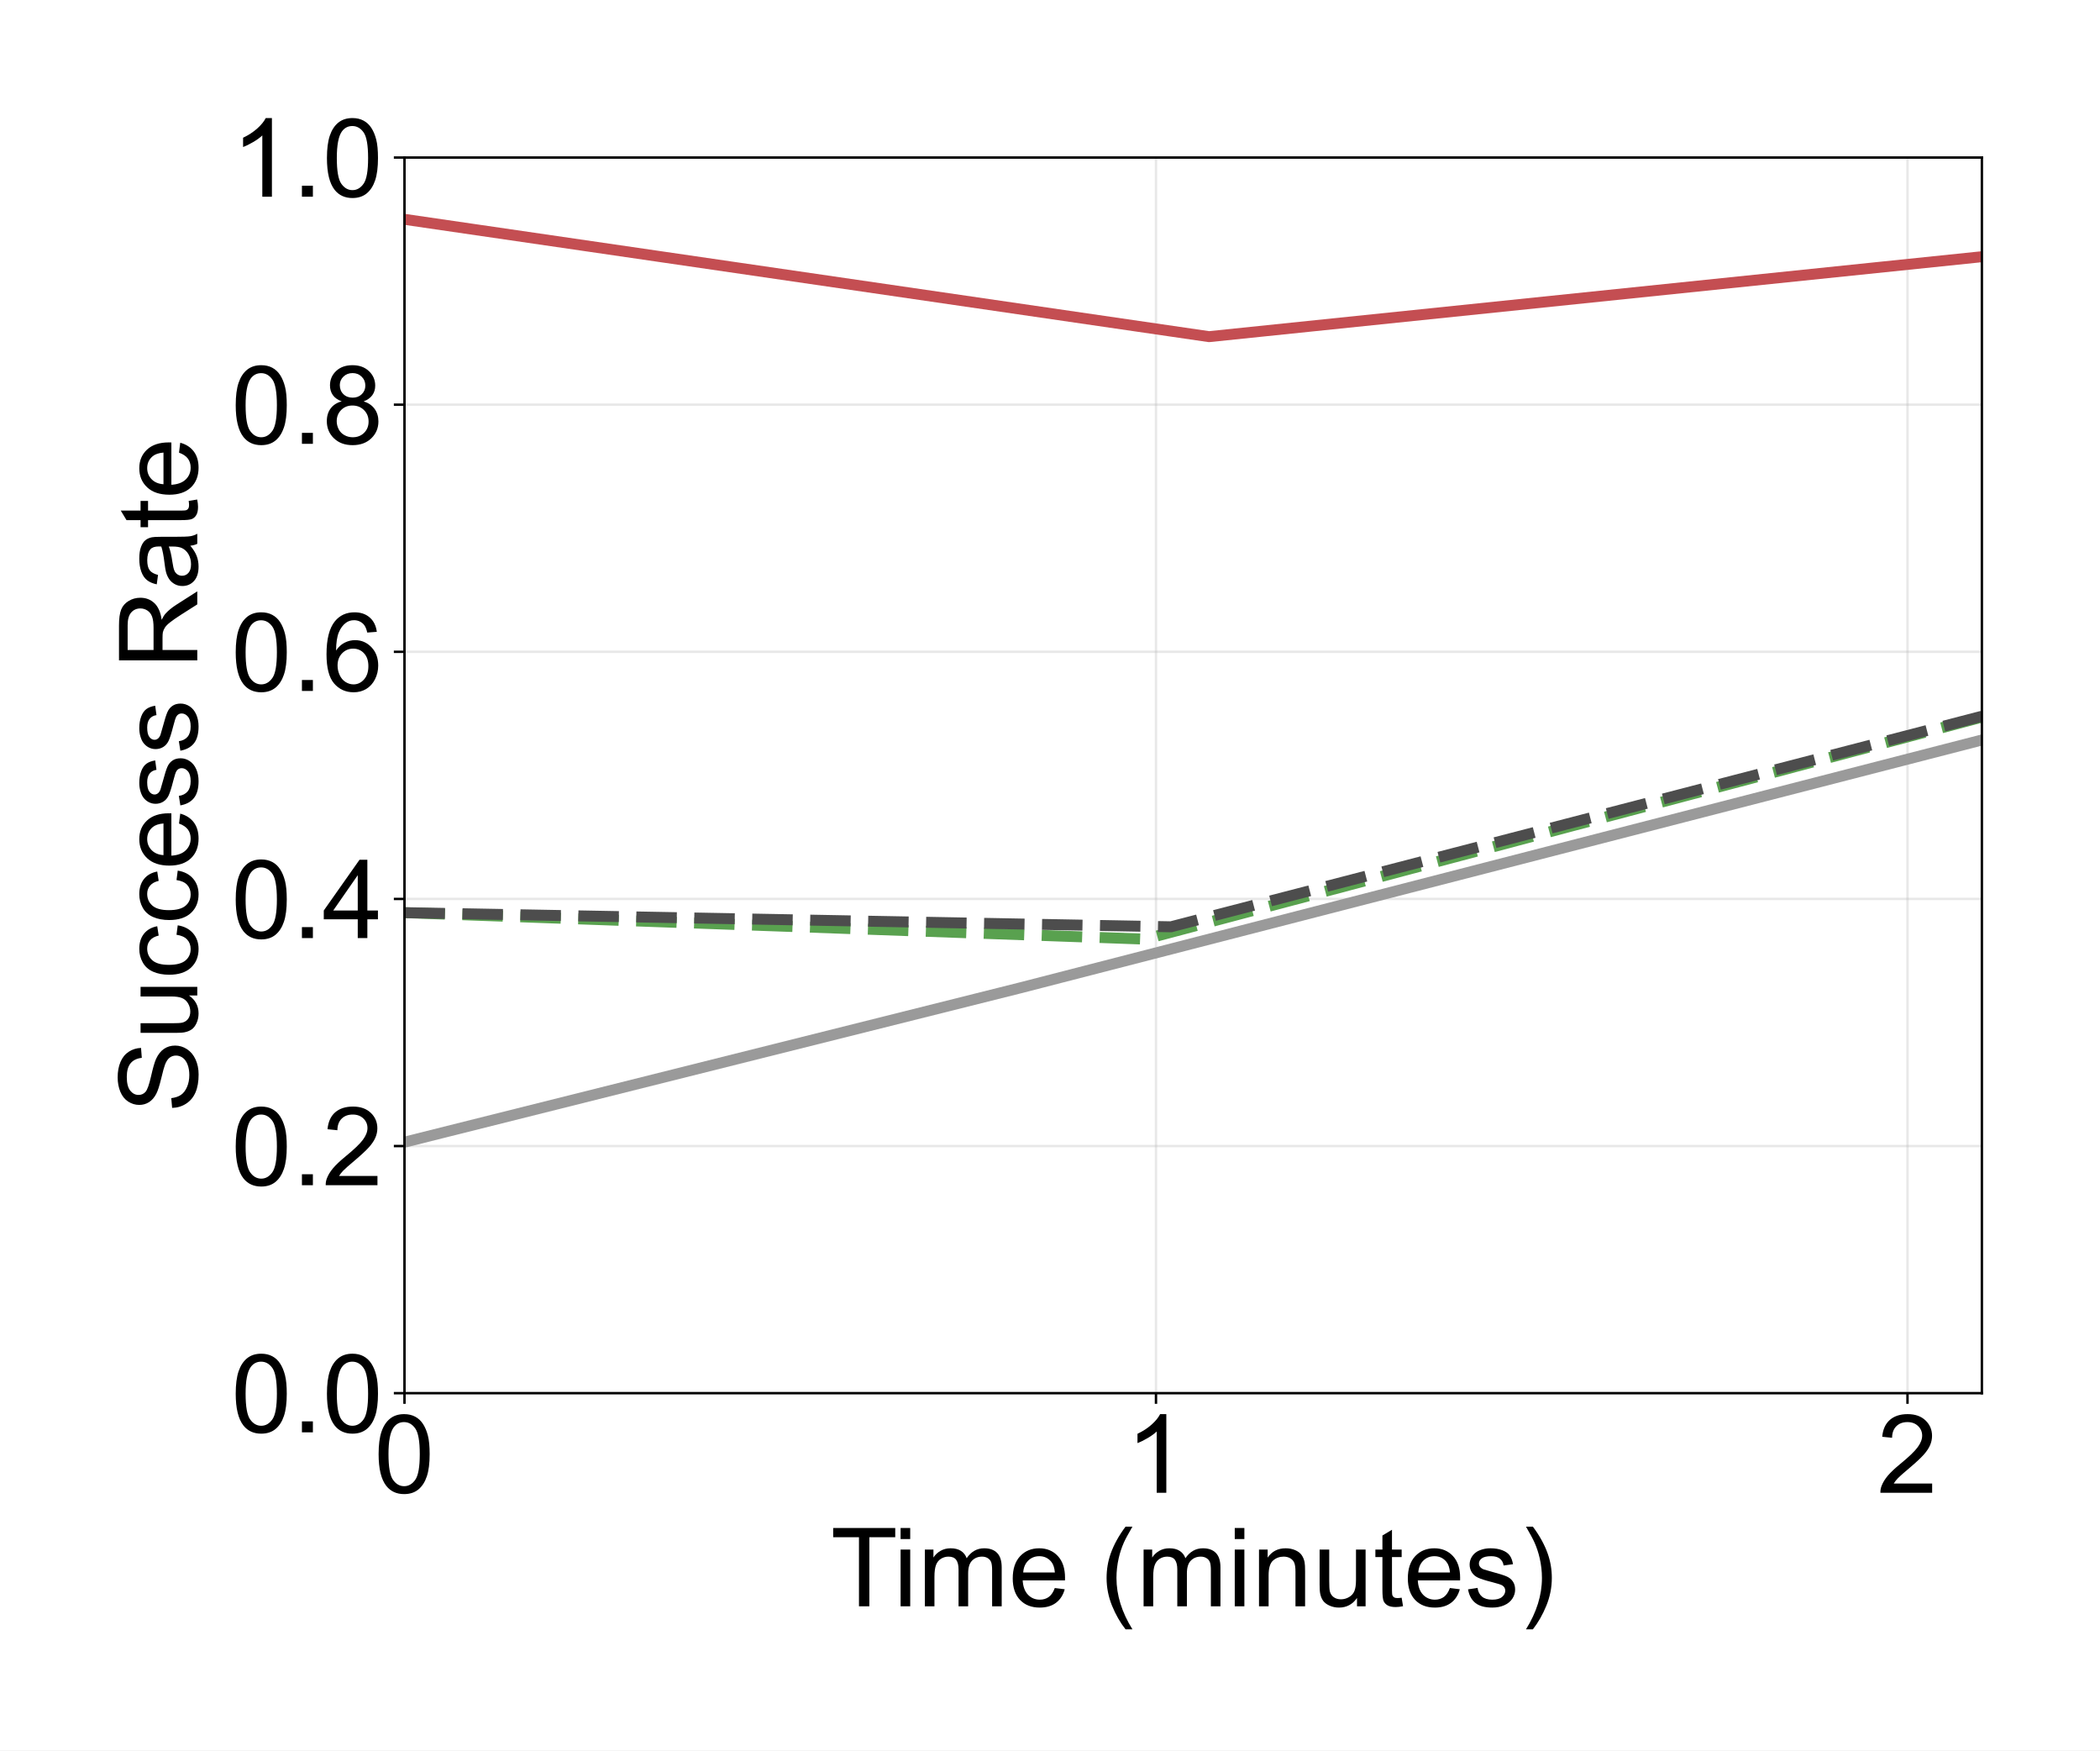
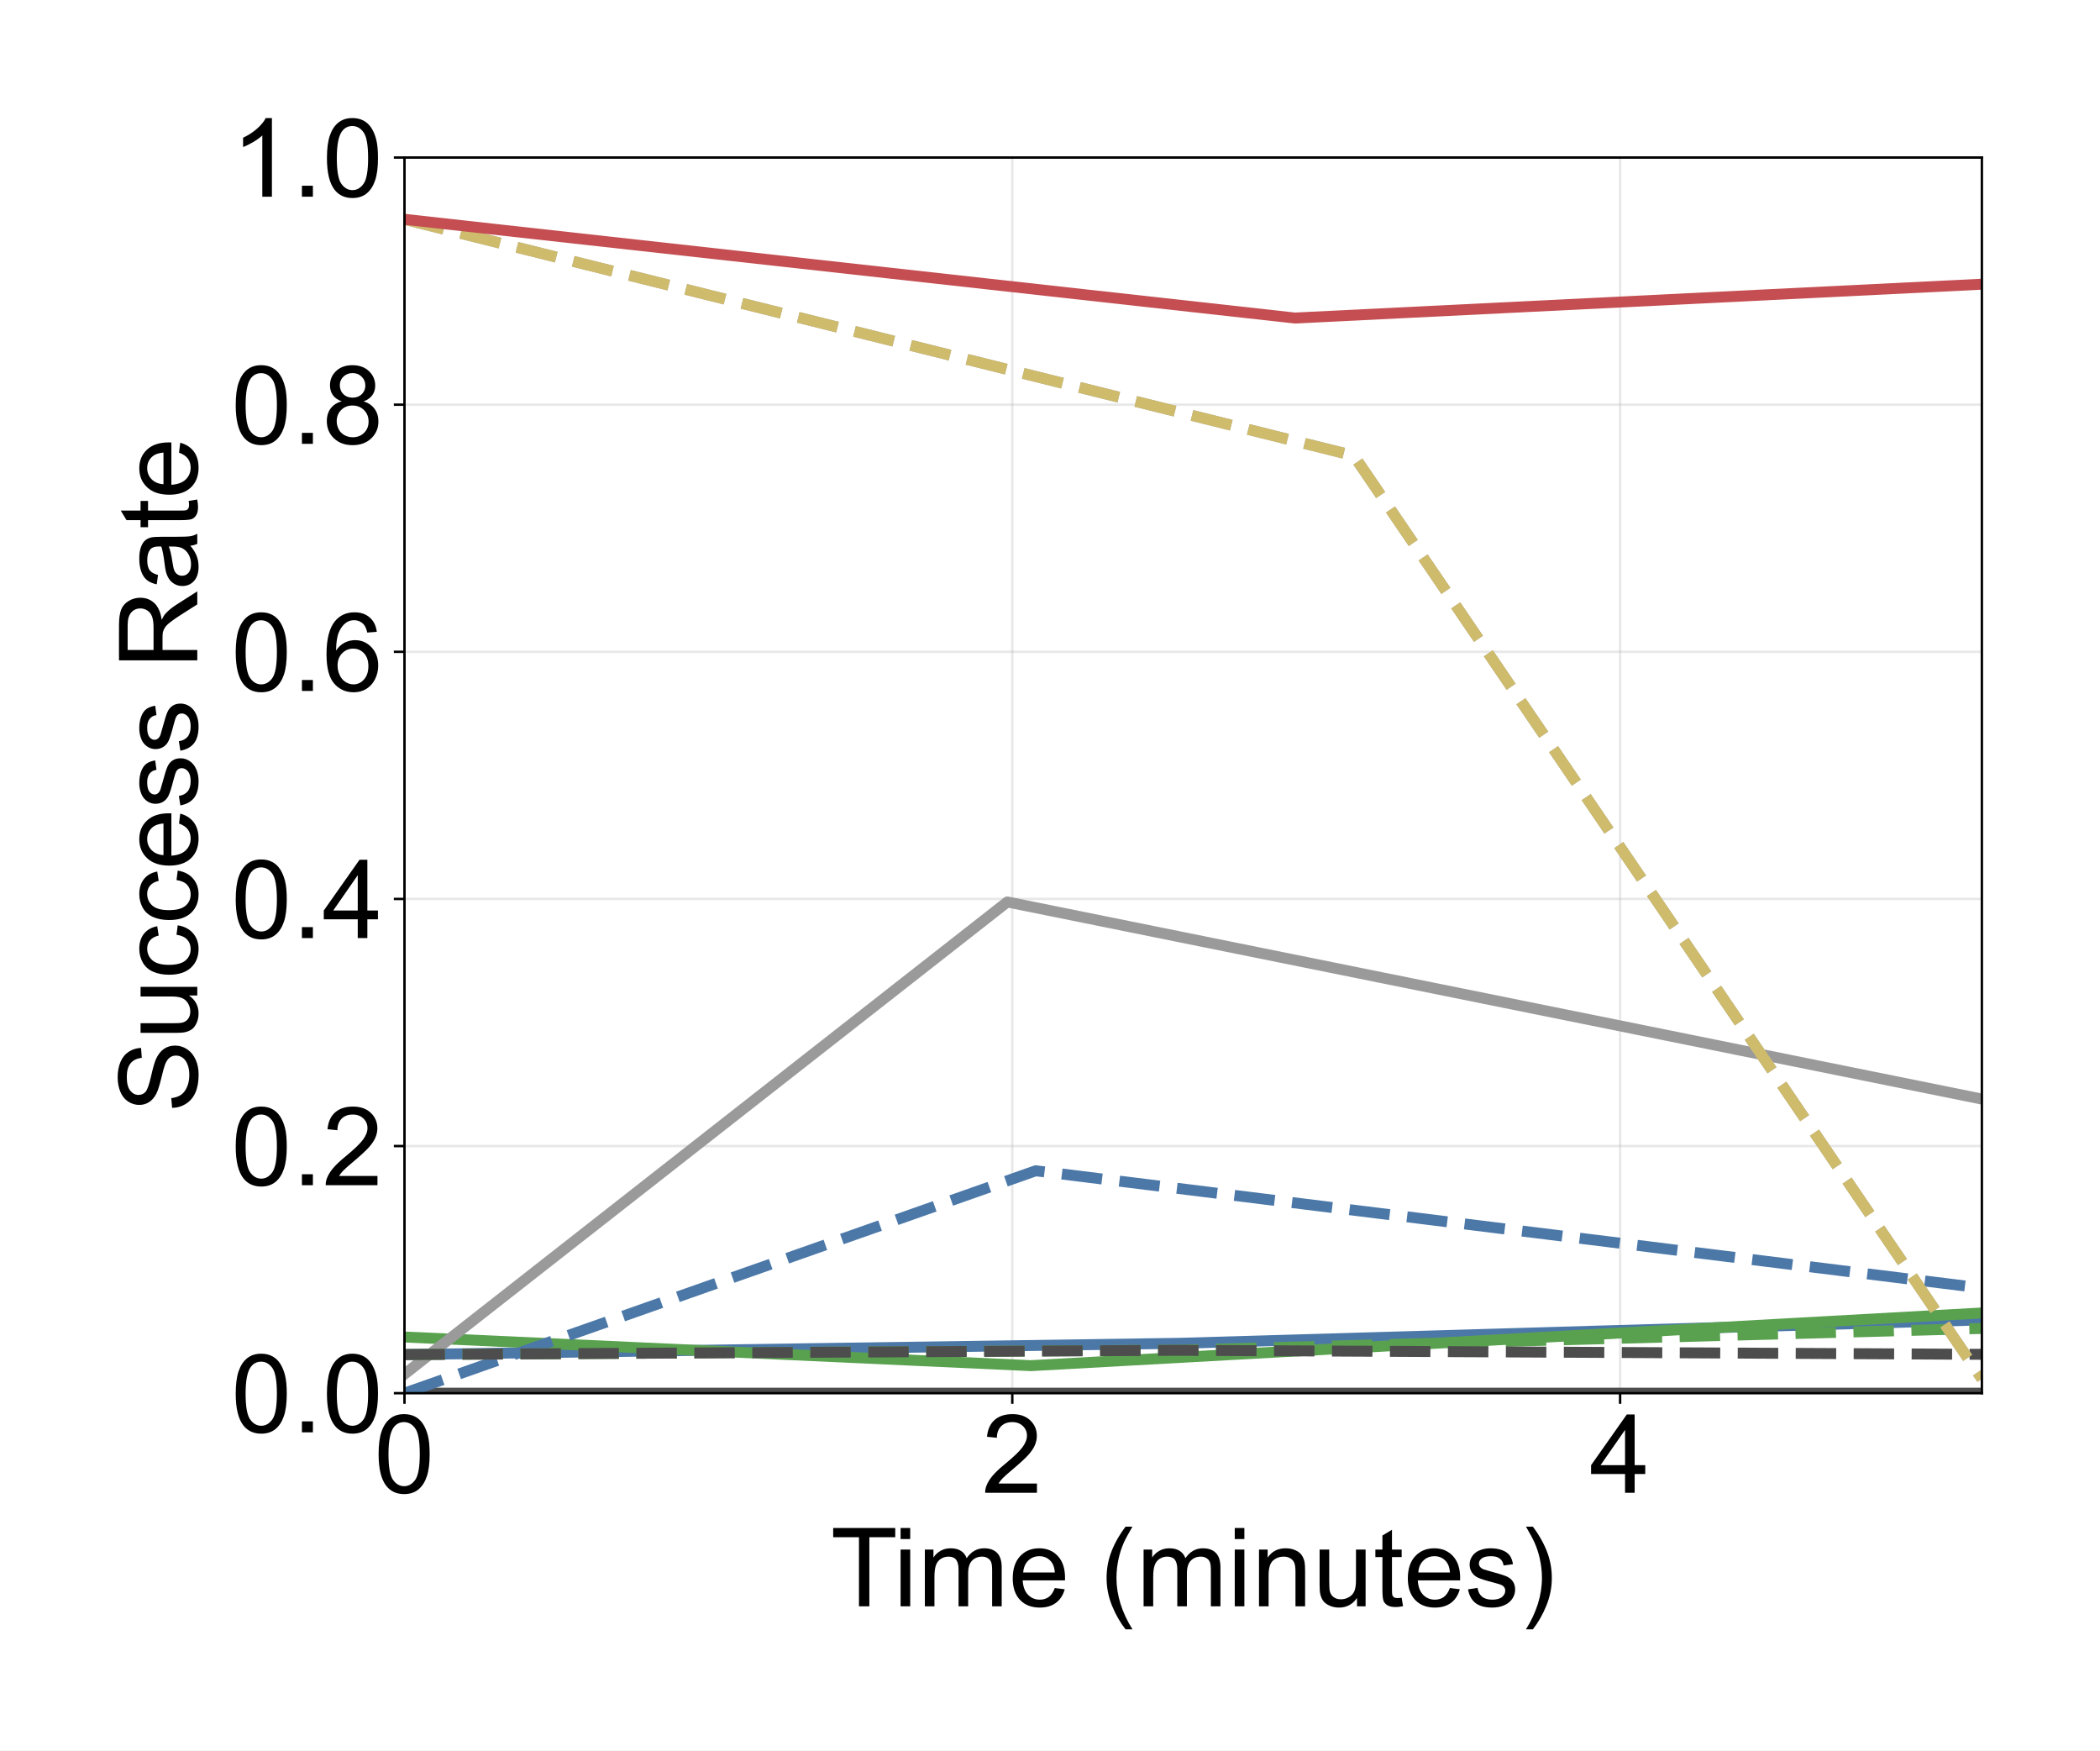
<svg xmlns="http://www.w3.org/2000/svg" xmlns:xlink="http://www.w3.org/1999/xlink" width="691.2pt" height="576pt" viewBox="0 0 691.2 576" version="1.1">
  <defs>
    <style type="text/css">*{stroke-linejoin: round; stroke-linecap: butt}</style>
  </defs>
  <g id="figure_1">
    <g id="patch_1">
      <path d="M 0 576  L 691.2 576  L 691.2 0  L 0 0  z " style="fill: #ffffff" />
    </g>
    <g id="axes_1">
      <g id="patch_2">
        <path d="M 133.13 458.44  L 652.32 458.44  L 652.32 51.84  L 133.13 51.84  z " style="fill: #ffffff" />
      </g>
      <g id="matplotlib.axis_1">
        <g id="xtick_1">
          <g id="line2d_1">
-             <path d="M 133.13 458.44  L 133.13 51.84  " clip-path="url(#pf2ae66ce5a)" style="fill: none; stroke: #b0b0b0; stroke-opacity: 0.3; stroke-width: 0.8; stroke-linecap: square" />
+             <path d="M 133.13 458.44  L 133.13 51.84  " clip-path="url(#p080c232b14)" style="fill: none; stroke: #b0b0b0; stroke-opacity: 0.3; stroke-width: 0.8; stroke-linecap: square" />
          </g>
          <g id="line2d_2">
            <defs>
-               <path id="m1c0cab2d10" d="M 0 0  L 0 3.5  " style="stroke: #000000; stroke-width: 0.8" />
-             </defs>
-             <g>
-               <use xlink:href="#m1c0cab2d10" x="133.13" y="458.44" style="stroke: #000000; stroke-width: 0.8" />
+               <path id="m9313927e9e" d="M 0 0  L 0 3.5  " style="stroke: #000000; stroke-width: 0.8" />
+             </defs>
+             <g>
+               <use xlink:href="#m9313927e9e" x="133.13" y="458.44" style="stroke: #000000; stroke-width: 0.8" />
            </g>
          </g>
          <g id="text_1">
            <g transform="translate(123.1203 491.2081) scale(0.36 -0.36)">
              <defs>
                <path id="ArialMT-30" d="M 266 2259  Q 266 3072 433 3567  Q 600 4063 929 4331  Q 1259 4600 1759 4600  Q 2128 4600 2406 4451  Q 2684 4303 2865 4023  Q 3047 3744 3150 3342  Q 3253 2941 3253 2259  Q 3253 1453 3087 958  Q 2922 463 2592 192  Q 2263 -78 1759 -78  Q 1097 -78 719 397  Q 266 969 266 2259  z M 844 2259  Q 844 1131 1108 757  Q 1372 384 1759 384  Q 2147 384 2411 759  Q 2675 1134 2675 2259  Q 2675 3391 2411 3762  Q 2147 4134 1753 4134  Q 1366 4134 1134 3806  Q 844 3388 844 2259  z " transform="scale(0.015625)" />
              </defs>
              <use xlink:href="#ArialMT-30" />
            </g>
          </g>
        </g>
        <g id="xtick_2">
          <g id="line2d_3">
-             <path d="M 380.484 458.44  L 380.484 51.84  " clip-path="url(#pf2ae66ce5a)" style="fill: none; stroke: #b0b0b0; stroke-opacity: 0.3; stroke-width: 0.8; stroke-linecap: square" />
+             <path d="M 333.189 458.44  L 333.189 51.84  " clip-path="url(#p080c232b14)" style="fill: none; stroke: #b0b0b0; stroke-opacity: 0.3; stroke-width: 0.8; stroke-linecap: square" />
          </g>
          <g id="line2d_4">
            <g>
-               <use xlink:href="#m1c0cab2d10" x="380.484" y="458.44" style="stroke: #000000; stroke-width: 0.8" />
+               <use xlink:href="#m9313927e9e" x="333.189" y="458.44" style="stroke: #000000; stroke-width: 0.8" />
            </g>
          </g>
          <g id="text_2">
-             <g transform="translate(370.4745 491.2081) scale(0.36 -0.36)">
-               <defs>
-                 <path id="ArialMT-31" d="M 2384 0  L 1822 0  L 1822 3584  Q 1619 3391 1289 3197  Q 959 3003 697 2906  L 697 3450  Q 1169 3672 1522 3987  Q 1875 4303 2022 4600  L 2384 4600  L 2384 0  z " transform="scale(0.015625)" />
-               </defs>
-               <use xlink:href="#ArialMT-31" />
+             <g transform="translate(323.1789 491.2081) scale(0.36 -0.36)">
+               <defs>
+                 <path id="ArialMT-32" d="M 3222 541  L 3222 0  L 194 0  Q 188 203 259 391  Q 375 700 629 1000  Q 884 1300 1366 1694  Q 2113 2306 2375 2664  Q 2638 3022 2638 3341  Q 2638 3675 2398 3904  Q 2159 4134 1775 4134  Q 1369 4134 1125 3890  Q 881 3647 878 3216  L 300 3275  Q 359 3922 746 4261  Q 1134 4600 1788 4600  Q 2447 4600 2831 4234  Q 3216 3869 3216 3328  Q 3216 3053 3103 2787  Q 2991 2522 2730 2228  Q 2469 1934 1863 1422  Q 1356 997 1212 845  Q 1069 694 975 541  L 3222 541  z " transform="scale(0.015625)" />
+               </defs>
+               <use xlink:href="#ArialMT-32" />
            </g>
          </g>
        </g>
        <g id="xtick_3">
          <g id="line2d_5">
-             <path d="M 627.838 458.44  L 627.838 51.84  " clip-path="url(#pf2ae66ce5a)" style="fill: none; stroke: #b0b0b0; stroke-opacity: 0.3; stroke-width: 0.8; stroke-linecap: square" />
+             <path d="M 533.247 458.44  L 533.247 51.84  " clip-path="url(#p080c232b14)" style="fill: none; stroke: #b0b0b0; stroke-opacity: 0.3; stroke-width: 0.8; stroke-linecap: square" />
          </g>
          <g id="line2d_6">
            <g>
-               <use xlink:href="#m1c0cab2d10" x="627.838" y="458.44" style="stroke: #000000; stroke-width: 0.8" />
+               <use xlink:href="#m9313927e9e" x="533.247" y="458.44" style="stroke: #000000; stroke-width: 0.8" />
            </g>
          </g>
          <g id="text_3">
-             <g transform="translate(617.8286 491.2081) scale(0.36 -0.36)">
-               <defs>
-                 <path id="ArialMT-32" d="M 3222 541  L 3222 0  L 194 0  Q 188 203 259 391  Q 375 700 629 1000  Q 884 1300 1366 1694  Q 2113 2306 2375 2664  Q 2638 3022 2638 3341  Q 2638 3675 2398 3904  Q 2159 4134 1775 4134  Q 1369 4134 1125 3890  Q 881 3647 878 3216  L 300 3275  Q 359 3922 746 4261  Q 1134 4600 1788 4600  Q 2447 4600 2831 4234  Q 3216 3869 3216 3328  Q 3216 3053 3103 2787  Q 2991 2522 2730 2228  Q 2469 1934 1863 1422  Q 1356 997 1212 845  Q 1069 694 975 541  L 3222 541  z " transform="scale(0.015625)" />
-               </defs>
-               <use xlink:href="#ArialMT-32" />
+             <g transform="translate(523.2376 491.2081) scale(0.36 -0.36)">
+               <defs>
+                 <path id="ArialMT-34" d="M 2069 0  L 2069 1097  L 81 1097  L 81 1613  L 2172 4581  L 2631 4581  L 2631 1613  L 3250 1613  L 3250 1097  L 2631 1097  L 2631 0  L 2069 0  z M 2069 1613  L 2069 3678  L 634 1613  L 2069 1613  z " transform="scale(0.015625)" />
+               </defs>
+               <use xlink:href="#ArialMT-34" />
            </g>
          </g>
        </g>
        <g id="text_4">
          <g transform="translate(273.3934 528.57) scale(0.36 -0.36)">
            <defs>
              <path id="ArialMT-54" d="M 1659 0  L 1659 4041  L 150 4041  L 150 4581  L 3781 4581  L 3781 4041  L 2266 4041  L 2266 0  L 1659 0  z " transform="scale(0.015625)" />
              <path id="ArialMT-69" d="M 425 3934  L 425 4581  L 988 4581  L 988 3934  L 425 3934  z M 425 0  L 425 3319  L 988 3319  L 988 0  L 425 0  z " transform="scale(0.015625)" />
              <path id="ArialMT-6d" d="M 422 0  L 422 3319  L 925 3319  L 925 2853  Q 1081 3097 1340 3245  Q 1600 3394 1931 3394  Q 2300 3394 2536 3241  Q 2772 3088 2869 2813  Q 3263 3394 3894 3394  Q 4388 3394 4653 3120  Q 4919 2847 4919 2278  L 4919 0  L 4359 0  L 4359 2091  Q 4359 2428 4304 2576  Q 4250 2725 4106 2815  Q 3963 2906 3769 2906  Q 3419 2906 3187 2673  Q 2956 2441 2956 1928  L 2956 0  L 2394 0  L 2394 2156  Q 2394 2531 2256 2718  Q 2119 2906 1806 2906  Q 1569 2906 1367 2781  Q 1166 2656 1075 2415  Q 984 2175 984 1722  L 984 0  L 422 0  z " transform="scale(0.015625)" />
              <path id="ArialMT-65" d="M 2694 1069  L 3275 997  Q 3138 488 2766 206  Q 2394 -75 1816 -75  Q 1088 -75 661 373  Q 234 822 234 1631  Q 234 2469 665 2931  Q 1097 3394 1784 3394  Q 2450 3394 2872 2941  Q 3294 2488 3294 1666  Q 3294 1616 3291 1516  L 816 1516  Q 847 969 1125 678  Q 1403 388 1819 388  Q 2128 388 2347 550  Q 2566 713 2694 1069  z M 847 1978  L 2700 1978  Q 2663 2397 2488 2606  Q 2219 2931 1791 2931  Q 1403 2931 1139 2672  Q 875 2413 847 1978  z " transform="scale(0.015625)" />
              <path id="ArialMT-20" transform="scale(0.015625)" />
              <path id="ArialMT-28" d="M 1497 -1347  Q 1031 -759 709 28  Q 388 816 388 1659  Q 388 2403 628 3084  Q 909 3875 1497 4659  L 1900 4659  Q 1522 4009 1400 3731  Q 1209 3300 1100 2831  Q 966 2247 966 1656  Q 966 153 1900 -1347  L 1497 -1347  z " transform="scale(0.015625)" />
              <path id="ArialMT-6e" d="M 422 0  L 422 3319  L 928 3319  L 928 2847  Q 1294 3394 1984 3394  Q 2284 3394 2536 3286  Q 2788 3178 2913 3003  Q 3038 2828 3088 2588  Q 3119 2431 3119 2041  L 3119 0  L 2556 0  L 2556 2019  Q 2556 2363 2490 2533  Q 2425 2703 2258 2804  Q 2091 2906 1866 2906  Q 1506 2906 1245 2678  Q 984 2450 984 1813  L 984 0  L 422 0  z " transform="scale(0.015625)" />
              <path id="ArialMT-75" d="M 2597 0  L 2597 488  Q 2209 -75 1544 -75  Q 1250 -75 995 37  Q 741 150 617 320  Q 494 491 444 738  Q 409 903 409 1263  L 409 3319  L 972 3319  L 972 1478  Q 972 1038 1006 884  Q 1059 663 1231 536  Q 1403 409 1656 409  Q 1909 409 2131 539  Q 2353 669 2445 892  Q 2538 1116 2538 1541  L 2538 3319  L 3100 3319  L 3100 0  L 2597 0  z " transform="scale(0.015625)" />
              <path id="ArialMT-74" d="M 1650 503  L 1731 6  Q 1494 -44 1306 -44  Q 1000 -44 831 53  Q 663 150 594 308  Q 525 466 525 972  L 525 2881  L 113 2881  L 113 3319  L 525 3319  L 525 4141  L 1084 4478  L 1084 3319  L 1650 3319  L 1650 2881  L 1084 2881  L 1084 941  Q 1084 700 1114 631  Q 1144 563 1211 522  Q 1278 481 1403 481  Q 1497 481 1650 503  z " transform="scale(0.015625)" />
              <path id="ArialMT-73" d="M 197 991  L 753 1078  Q 800 744 1014 566  Q 1228 388 1613 388  Q 2000 388 2187 545  Q 2375 703 2375 916  Q 2375 1106 2209 1216  Q 2094 1291 1634 1406  Q 1016 1563 777 1677  Q 538 1791 414 1992  Q 291 2194 291 2438  Q 291 2659 392 2848  Q 494 3038 669 3163  Q 800 3259 1026 3326  Q 1253 3394 1513 3394  Q 1903 3394 2198 3281  Q 2494 3169 2634 2976  Q 2775 2784 2828 2463  L 2278 2388  Q 2241 2644 2061 2787  Q 1881 2931 1553 2931  Q 1166 2931 1000 2803  Q 834 2675 834 2503  Q 834 2394 903 2306  Q 972 2216 1119 2156  Q 1203 2125 1616 2013  Q 2213 1853 2448 1751  Q 2684 1650 2818 1456  Q 2953 1263 2953 975  Q 2953 694 2789 445  Q 2625 197 2315 61  Q 2006 -75 1616 -75  Q 969 -75 630 194  Q 291 463 197 991  z " transform="scale(0.015625)" />
              <path id="ArialMT-29" d="M 791 -1347  L 388 -1347  Q 1322 153 1322 1656  Q 1322 2244 1188 2822  Q 1081 3291 891 3722  Q 769 4003 388 4659  L 791 4659  Q 1378 3875 1659 3084  Q 1900 2403 1900 1659  Q 1900 816 1576 28  Q 1253 -759 791 -1347  z " transform="scale(0.015625)" />
            </defs>
            <use xlink:href="#ArialMT-54" />
            <use xlink:href="#ArialMT-69" transform="translate(57.33398 0)" />
            <use xlink:href="#ArialMT-6d" transform="translate(79.55078 0)" />
            <use xlink:href="#ArialMT-65" transform="translate(162.8516 0)" />
            <use xlink:href="#ArialMT-20" transform="translate(218.4668 0)" />
            <use xlink:href="#ArialMT-28" transform="translate(246.25 0)" />
            <use xlink:href="#ArialMT-6d" transform="translate(279.5508 0)" />
            <use xlink:href="#ArialMT-69" transform="translate(362.8516 0)" />
            <use xlink:href="#ArialMT-6e" transform="translate(385.0684 0)" />
            <use xlink:href="#ArialMT-75" transform="translate(440.6836 0)" />
            <use xlink:href="#ArialMT-74" transform="translate(496.2988 0)" />
            <use xlink:href="#ArialMT-65" transform="translate(524.082 0)" />
            <use xlink:href="#ArialMT-73" transform="translate(579.6973 0)" />
            <use xlink:href="#ArialMT-29" transform="translate(629.6973 0)" />
          </g>
        </g>
      </g>
      <g id="matplotlib.axis_2">
        <g id="ytick_1">
          <g id="line2d_7">
-             <path d="M 133.13 458.44  L 652.32 458.44  " clip-path="url(#pf2ae66ce5a)" style="fill: none; stroke: #b0b0b0; stroke-opacity: 0.3; stroke-width: 0.8; stroke-linecap: square" />
+             <path d="M 133.13 458.44  L 652.32 458.44  " clip-path="url(#p080c232b14)" style="fill: none; stroke: #b0b0b0; stroke-opacity: 0.3; stroke-width: 0.8; stroke-linecap: square" />
          </g>
          <g id="line2d_8">
            <defs>
-               <path id="m037bdb79be" d="M 0 0  L -3.5 0  " style="stroke: #000000; stroke-width: 0.8" />
-             </defs>
-             <g>
-               <use xlink:href="#m037bdb79be" x="133.13" y="458.44" style="stroke: #000000; stroke-width: 0.8" />
+               <path id="m0322a71952" d="M 0 0  L -3.5 0  " style="stroke: #000000; stroke-width: 0.8" />
+             </defs>
+             <g>
+               <use xlink:href="#m0322a71952" x="133.13" y="458.44" style="stroke: #000000; stroke-width: 0.8" />
            </g>
          </g>
          <g id="text_5">
            <g transform="translate(76.09 471.3241) scale(0.36 -0.36)">
              <defs>
                <path id="ArialMT-2e" d="M 581 0  L 581 641  L 1222 641  L 1222 0  L 581 0  z " transform="scale(0.015625)" />
              </defs>
              <use xlink:href="#ArialMT-30" />
              <use xlink:href="#ArialMT-2e" transform="translate(55.61523 0)" />
              <use xlink:href="#ArialMT-30" transform="translate(83.39844 0)" />
            </g>
          </g>
        </g>
        <g id="ytick_2">
          <g id="line2d_9">
-             <path d="M 133.13 377.12  L 652.32 377.12  " clip-path="url(#pf2ae66ce5a)" style="fill: none; stroke: #b0b0b0; stroke-opacity: 0.3; stroke-width: 0.8; stroke-linecap: square" />
+             <path d="M 133.13 377.12  L 652.32 377.12  " clip-path="url(#p080c232b14)" style="fill: none; stroke: #b0b0b0; stroke-opacity: 0.3; stroke-width: 0.8; stroke-linecap: square" />
          </g>
          <g id="line2d_10">
            <g>
-               <use xlink:href="#m037bdb79be" x="133.13" y="377.12" style="stroke: #000000; stroke-width: 0.8" />
+               <use xlink:href="#m0322a71952" x="133.13" y="377.12" style="stroke: #000000; stroke-width: 0.8" />
            </g>
          </g>
          <g id="text_6">
            <g transform="translate(76.09 390.0041) scale(0.36 -0.36)">
              <use xlink:href="#ArialMT-30" />
              <use xlink:href="#ArialMT-2e" transform="translate(55.61523 0)" />
              <use xlink:href="#ArialMT-32" transform="translate(83.39844 0)" />
            </g>
          </g>
        </g>
        <g id="ytick_3">
          <g id="line2d_11">
-             <path d="M 133.13 295.8  L 652.32 295.8  " clip-path="url(#pf2ae66ce5a)" style="fill: none; stroke: #b0b0b0; stroke-opacity: 0.3; stroke-width: 0.8; stroke-linecap: square" />
+             <path d="M 133.13 295.8  L 652.32 295.8  " clip-path="url(#p080c232b14)" style="fill: none; stroke: #b0b0b0; stroke-opacity: 0.3; stroke-width: 0.8; stroke-linecap: square" />
          </g>
          <g id="line2d_12">
            <g>
-               <use xlink:href="#m037bdb79be" x="133.13" y="295.8" style="stroke: #000000; stroke-width: 0.8" />
+               <use xlink:href="#m0322a71952" x="133.13" y="295.8" style="stroke: #000000; stroke-width: 0.8" />
            </g>
          </g>
          <g id="text_7">
            <g transform="translate(76.09 308.6841) scale(0.36 -0.36)">
-               <defs>
-                 <path id="ArialMT-34" d="M 2069 0  L 2069 1097  L 81 1097  L 81 1613  L 2172 4581  L 2631 4581  L 2631 1613  L 3250 1613  L 3250 1097  L 2631 1097  L 2631 0  L 2069 0  z M 2069 1613  L 2069 3678  L 634 1613  L 2069 1613  z " transform="scale(0.015625)" />
-               </defs>
              <use xlink:href="#ArialMT-30" />
              <use xlink:href="#ArialMT-2e" transform="translate(55.61523 0)" />
              <use xlink:href="#ArialMT-34" transform="translate(83.39844 0)" />
            </g>
          </g>
        </g>
        <g id="ytick_4">
          <g id="line2d_13">
-             <path d="M 133.13 214.48  L 652.32 214.48  " clip-path="url(#pf2ae66ce5a)" style="fill: none; stroke: #b0b0b0; stroke-opacity: 0.3; stroke-width: 0.8; stroke-linecap: square" />
+             <path d="M 133.13 214.48  L 652.32 214.48  " clip-path="url(#p080c232b14)" style="fill: none; stroke: #b0b0b0; stroke-opacity: 0.3; stroke-width: 0.8; stroke-linecap: square" />
          </g>
          <g id="line2d_14">
            <g>
-               <use xlink:href="#m037bdb79be" x="133.13" y="214.48" style="stroke: #000000; stroke-width: 0.8" />
+               <use xlink:href="#m0322a71952" x="133.13" y="214.48" style="stroke: #000000; stroke-width: 0.8" />
            </g>
          </g>
          <g id="text_8">
            <g transform="translate(76.09 227.3641) scale(0.36 -0.36)">
              <defs>
                <path id="ArialMT-36" d="M 3184 3459  L 2625 3416  Q 2550 3747 2413 3897  Q 2184 4138 1850 4138  Q 1581 4138 1378 3988  Q 1113 3794 959 3422  Q 806 3050 800 2363  Q 1003 2672 1297 2822  Q 1591 2972 1913 2972  Q 2475 2972 2870 2558  Q 3266 2144 3266 1488  Q 3266 1056 3080 686  Q 2894 316 2569 119  Q 2244 -78 1831 -78  Q 1128 -78 684 439  Q 241 956 241 2144  Q 241 3472 731 4075  Q 1159 4600 1884 4600  Q 2425 4600 2770 4297  Q 3116 3994 3184 3459  z M 888 1484  Q 888 1194 1011 928  Q 1134 663 1356 523  Q 1578 384 1822 384  Q 2178 384 2434 671  Q 2691 959 2691 1453  Q 2691 1928 2437 2201  Q 2184 2475 1800 2475  Q 1419 2475 1153 2201  Q 888 1928 888 1484  z " transform="scale(0.015625)" />
              </defs>
              <use xlink:href="#ArialMT-30" />
              <use xlink:href="#ArialMT-2e" transform="translate(55.61523 0)" />
              <use xlink:href="#ArialMT-36" transform="translate(83.39844 0)" />
            </g>
          </g>
        </g>
        <g id="ytick_5">
          <g id="line2d_15">
-             <path d="M 133.13 133.16  L 652.32 133.16  " clip-path="url(#pf2ae66ce5a)" style="fill: none; stroke: #b0b0b0; stroke-opacity: 0.3; stroke-width: 0.8; stroke-linecap: square" />
+             <path d="M 133.13 133.16  L 652.32 133.16  " clip-path="url(#p080c232b14)" style="fill: none; stroke: #b0b0b0; stroke-opacity: 0.3; stroke-width: 0.8; stroke-linecap: square" />
          </g>
          <g id="line2d_16">
            <g>
-               <use xlink:href="#m037bdb79be" x="133.13" y="133.16" style="stroke: #000000; stroke-width: 0.8" />
+               <use xlink:href="#m0322a71952" x="133.13" y="133.16" style="stroke: #000000; stroke-width: 0.8" />
            </g>
          </g>
          <g id="text_9">
            <g transform="translate(76.09 146.0441) scale(0.36 -0.36)">
              <defs>
                <path id="ArialMT-38" d="M 1131 2484  Q 781 2613 612 2850  Q 444 3088 444 3419  Q 444 3919 803 4259  Q 1163 4600 1759 4600  Q 2359 4600 2725 4251  Q 3091 3903 3091 3403  Q 3091 3084 2923 2848  Q 2756 2613 2416 2484  Q 2838 2347 3058 2040  Q 3278 1734 3278 1309  Q 3278 722 2862 322  Q 2447 -78 1769 -78  Q 1091 -78 675 323  Q 259 725 259 1325  Q 259 1772 486 2073  Q 713 2375 1131 2484  z M 1019 3438  Q 1019 3113 1228 2906  Q 1438 2700 1772 2700  Q 2097 2700 2305 2904  Q 2513 3109 2513 3406  Q 2513 3716 2298 3927  Q 2084 4138 1766 4138  Q 1444 4138 1231 3931  Q 1019 3725 1019 3438  z M 838 1322  Q 838 1081 952 856  Q 1066 631 1291 507  Q 1516 384 1775 384  Q 2178 384 2440 643  Q 2703 903 2703 1303  Q 2703 1709 2433 1975  Q 2163 2241 1756 2241  Q 1359 2241 1098 1978  Q 838 1716 838 1322  z " transform="scale(0.015625)" />
              </defs>
              <use xlink:href="#ArialMT-30" />
              <use xlink:href="#ArialMT-2e" transform="translate(55.61523 0)" />
              <use xlink:href="#ArialMT-38" transform="translate(83.39844 0)" />
            </g>
          </g>
        </g>
        <g id="ytick_6">
          <g id="line2d_17">
-             <path d="M 133.13 51.84  L 652.32 51.84  " clip-path="url(#pf2ae66ce5a)" style="fill: none; stroke: #b0b0b0; stroke-opacity: 0.3; stroke-width: 0.8; stroke-linecap: square" />
+             <path d="M 133.13 51.84  L 652.32 51.84  " clip-path="url(#p080c232b14)" style="fill: none; stroke: #b0b0b0; stroke-opacity: 0.3; stroke-width: 0.8; stroke-linecap: square" />
          </g>
          <g id="line2d_18">
            <g>
-               <use xlink:href="#m037bdb79be" x="133.13" y="51.84" style="stroke: #000000; stroke-width: 0.8" />
+               <use xlink:href="#m0322a71952" x="133.13" y="51.84" style="stroke: #000000; stroke-width: 0.8" />
            </g>
          </g>
          <g id="text_10">
            <g transform="translate(76.09 64.72406) scale(0.36 -0.36)">
+               <defs>
+                 <path id="ArialMT-31" d="M 2384 0  L 1822 0  L 1822 3584  Q 1619 3391 1289 3197  Q 959 3003 697 2906  L 697 3450  Q 1169 3672 1522 3987  Q 1875 4303 2022 4600  L 2384 4600  L 2384 0  z " transform="scale(0.015625)" />
+               </defs>
              <use xlink:href="#ArialMT-31" />
              <use xlink:href="#ArialMT-2e" transform="translate(55.61523 0)" />
              <use xlink:href="#ArialMT-30" transform="translate(83.39844 0)" />
            </g>
          </g>
        </g>
        <g id="text_11">
          <g transform="translate(64.935 366.1859) rotate(-90) scale(0.36 -0.36)">
            <defs>
              <path id="ArialMT-53" d="M 288 1472  L 859 1522  Q 900 1178 1048 958  Q 1197 738 1509 602  Q 1822 466 2213 466  Q 2559 466 2825 569  Q 3091 672 3220 851  Q 3350 1031 3350 1244  Q 3350 1459 3225 1620  Q 3100 1781 2813 1891  Q 2628 1963 1997 2114  Q 1366 2266 1113 2400  Q 784 2572 623 2826  Q 463 3081 463 3397  Q 463 3744 659 4045  Q 856 4347 1234 4503  Q 1613 4659 2075 4659  Q 2584 4659 2973 4495  Q 3363 4331 3572 4012  Q 3781 3694 3797 3291  L 3216 3247  Q 3169 3681 2898 3903  Q 2628 4125 2100 4125  Q 1550 4125 1298 3923  Q 1047 3722 1047 3438  Q 1047 3191 1225 3031  Q 1400 2872 2139 2705  Q 2878 2538 3153 2413  Q 3553 2228 3743 1945  Q 3934 1663 3934 1294  Q 3934 928 3725 604  Q 3516 281 3123 101  Q 2731 -78 2241 -78  Q 1619 -78 1198 103  Q 778 284 539 648  Q 300 1013 288 1472  z " transform="scale(0.015625)" />
              <path id="ArialMT-63" d="M 2588 1216  L 3141 1144  Q 3050 572 2676 248  Q 2303 -75 1759 -75  Q 1078 -75 664 370  Q 250 816 250 1647  Q 250 2184 428 2587  Q 606 2991 970 3192  Q 1334 3394 1763 3394  Q 2303 3394 2647 3120  Q 2991 2847 3088 2344  L 2541 2259  Q 2463 2594 2264 2762  Q 2066 2931 1784 2931  Q 1359 2931 1093 2626  Q 828 2322 828 1663  Q 828 994 1084 691  Q 1341 388 1753 388  Q 2084 388 2306 591  Q 2528 794 2588 1216  z " transform="scale(0.015625)" />
              <path id="ArialMT-52" d="M 503 0  L 503 4581  L 2534 4581  Q 3147 4581 3465 4457  Q 3784 4334 3975 4021  Q 4166 3709 4166 3331  Q 4166 2844 3850 2509  Q 3534 2175 2875 2084  Q 3116 1969 3241 1856  Q 3506 1613 3744 1247  L 4541 0  L 3778 0  L 3172 953  Q 2906 1366 2734 1584  Q 2563 1803 2427 1890  Q 2291 1978 2150 2013  Q 2047 2034 1813 2034  L 1109 2034  L 1109 0  L 503 0  z M 1109 2559  L 2413 2559  Q 2828 2559 3062 2645  Q 3297 2731 3419 2920  Q 3541 3109 3541 3331  Q 3541 3656 3305 3865  Q 3069 4075 2559 4075  L 1109 4075  L 1109 2559  z " transform="scale(0.015625)" />
              <path id="ArialMT-61" d="M 2588 409  Q 2275 144 1986 34  Q 1697 -75 1366 -75  Q 819 -75 525 192  Q 231 459 231 875  Q 231 1119 342 1320  Q 453 1522 633 1644  Q 813 1766 1038 1828  Q 1203 1872 1538 1913  Q 2219 1994 2541 2106  Q 2544 2222 2544 2253  Q 2544 2597 2384 2738  Q 2169 2928 1744 2928  Q 1347 2928 1158 2789  Q 969 2650 878 2297  L 328 2372  Q 403 2725 575 2942  Q 747 3159 1072 3276  Q 1397 3394 1825 3394  Q 2250 3394 2515 3294  Q 2781 3194 2906 3042  Q 3031 2891 3081 2659  Q 3109 2516 3109 2141  L 3109 1391  Q 3109 606 3145 398  Q 3181 191 3288 0  L 2700 0  Q 2613 175 2588 409  z M 2541 1666  Q 2234 1541 1622 1453  Q 1275 1403 1131 1340  Q 988 1278 909 1158  Q 831 1038 831 891  Q 831 666 1001 516  Q 1172 366 1500 366  Q 1825 366 2078 508  Q 2331 650 2450 897  Q 2541 1088 2541 1459  L 2541 1666  z " transform="scale(0.015625)" />
            </defs>
            <use xlink:href="#ArialMT-53" />
            <use xlink:href="#ArialMT-75" transform="translate(66.69922 0)" />
            <use xlink:href="#ArialMT-63" transform="translate(122.3145 0)" />
            <use xlink:href="#ArialMT-63" transform="translate(172.3145 0)" />
            <use xlink:href="#ArialMT-65" transform="translate(222.3145 0)" />
            <use xlink:href="#ArialMT-73" transform="translate(277.9297 0)" />
            <use xlink:href="#ArialMT-73" transform="translate(327.9297 0)" />
            <use xlink:href="#ArialMT-20" transform="translate(377.9297 0)" />
            <use xlink:href="#ArialMT-52" transform="translate(405.7129 0)" />
            <use xlink:href="#ArialMT-61" transform="translate(477.9297 0)" />
            <use xlink:href="#ArialMT-74" transform="translate(533.5449 0)" />
            <use xlink:href="#ArialMT-65" transform="translate(561.3281 0)" />
          </g>
        </g>
      </g>
      <g id="line2d_19">
-         <path d="M 133.13 375.849  L 335.741 325.085  L 652.32 243.503  " clip-path="url(#pf2ae66ce5a)" style="fill: none; stroke: #9a9a9a; stroke-width: 3.6; stroke-linecap: square" />
+         <path d="M 133.13 445.734  L 387.936 442.039  L 652.32 434.323  " clip-path="url(#p080c232b14)" style="fill: none; stroke: #4c78a8; stroke-width: 3.6; stroke-linecap: square" />
      </g>
      <g id="line2d_20">
-         <path d="M 133.13 300.318  L 376.938 309.028  L 652.32 235.977  " clip-path="url(#pf2ae66ce5a)" style="fill: none; stroke-dasharray: 13.32,5.76; stroke-dashoffset: 0; stroke: #59a14f; stroke-width: 3.6" />
+         <path d="M 133.13 439.958  L 339.327 449.384  L 652.32 432.047  " clip-path="url(#p080c232b14)" style="fill: none; stroke: #59a14f; stroke-width: 3.6; stroke-linecap: square" />
      </g>
      <g id="line2d_21">
-         <path d="M 133.13 300.318  L 385.424 304.968  L 652.32 235.689  " clip-path="url(#pf2ae66ce5a)" style="fill: none; stroke-dasharray: 13.32,5.76; stroke-dashoffset: 0; stroke: #4d4d4d; stroke-width: 3.6" />
+         <path d="M 133.13 458.44  L 391.403 458.44  L 652.32 458.44  " clip-path="url(#p080c232b14)" style="fill: none; stroke: #4d4d4d; stroke-width: 3.6; stroke-linecap: square" />
      </g>
      <g id="line2d_22">
-         <path d="M 133.13 72.17  L 397.937 110.781  L 652.32 84.475  " clip-path="url(#pf2ae66ce5a)" style="fill: none; stroke: #c44e52; stroke-width: 3.6; stroke-linecap: square" />
+         <path d="M 133.13 452.185  L 331.552 296.801  L 652.32 361.66  " clip-path="url(#p080c232b14)" style="fill: none; stroke: #9a9a9a; stroke-width: 3.6; stroke-linecap: square" />
+       </g>
+       <g id="line2d_23">
+         <path d="M 133.13 458.44  L 340.901 385.252  L 652.32 423.849  " clip-path="url(#p080c232b14)" style="fill: none; stroke-dasharray: 13.32,5.76; stroke-dashoffset: 0; stroke: #4c78a8; stroke-width: 3.6" />
+       </g>
+       <g id="line2d_24">
+         <path d="M 133.13 445.734  L 389.206 444.266  L 652.32 437.139  " clip-path="url(#p080c232b14)" style="fill: none; stroke-dasharray: 13.32,5.76; stroke-dashoffset: 0; stroke: #59a14f; stroke-width: 3.6" />
+       </g>
+       <g id="line2d_25">
+         <path d="M 133.13 445.734  L 387.622 444.325  L 652.32 445.651  " clip-path="url(#p080c232b14)" style="fill: none; stroke-dasharray: 13.32,5.76; stroke-dashoffset: 0; stroke: #4d4d4d; stroke-width: 3.6" />
+       </g>
+       <g id="line2d_26">
+         <path d="M 133.13 72.17  L 445.633 149.961  L 652.32 453.702  " clip-path="url(#p080c232b14)" style="fill: none; stroke-dasharray: 13.32,5.76; stroke-dashoffset: 0; stroke: #a6a6a6; stroke-width: 3.6" />
+       </g>
+       <g id="line2d_27">
+         <path d="M 133.13 72.17  L 445.639 149.961  L 652.32 453.702  " clip-path="url(#p080c232b14)" style="fill: none; stroke-dasharray: 13.32,5.76; stroke-dashoffset: 0; stroke: #cebb6c; stroke-width: 3.6" />
+       </g>
+       <g id="line2d_28">
+         <path d="M 133.13 72.17  L 426.191 104.654  L 652.32 93.519  " clip-path="url(#p080c232b14)" style="fill: none; stroke: #c44e52; stroke-width: 3.6; stroke-linecap: square" />
      </g>
      <g id="patch_3">
        <path d="M 133.13 458.44  L 133.13 51.84  " style="fill: none; stroke: #000000; stroke-width: 0.8; stroke-linejoin: miter; stroke-linecap: square" />
      </g>
      <g id="patch_4">
        <path d="M 652.32 458.44  L 652.32 51.84  " style="fill: none; stroke: #000000; stroke-width: 0.8; stroke-linejoin: miter; stroke-linecap: square" />
      </g>
      <g id="patch_5">
        <path d="M 133.13 458.44  L 652.32 458.44  " style="fill: none; stroke: #000000; stroke-width: 0.8; stroke-linejoin: miter; stroke-linecap: square" />
      </g>
      <g id="patch_6">
        <path d="M 133.13 51.84  L 652.32 51.84  " style="fill: none; stroke: #000000; stroke-width: 0.8; stroke-linejoin: miter; stroke-linecap: square" />
      </g>
    </g>
  </g>
  <defs>
-     <clipPath id="pf2ae66ce5a">
+     <clipPath id="p080c232b14">
      <rect x="133.13" y="51.84" width="519.19" height="406.6" />
    </clipPath>
  </defs>
</svg>
